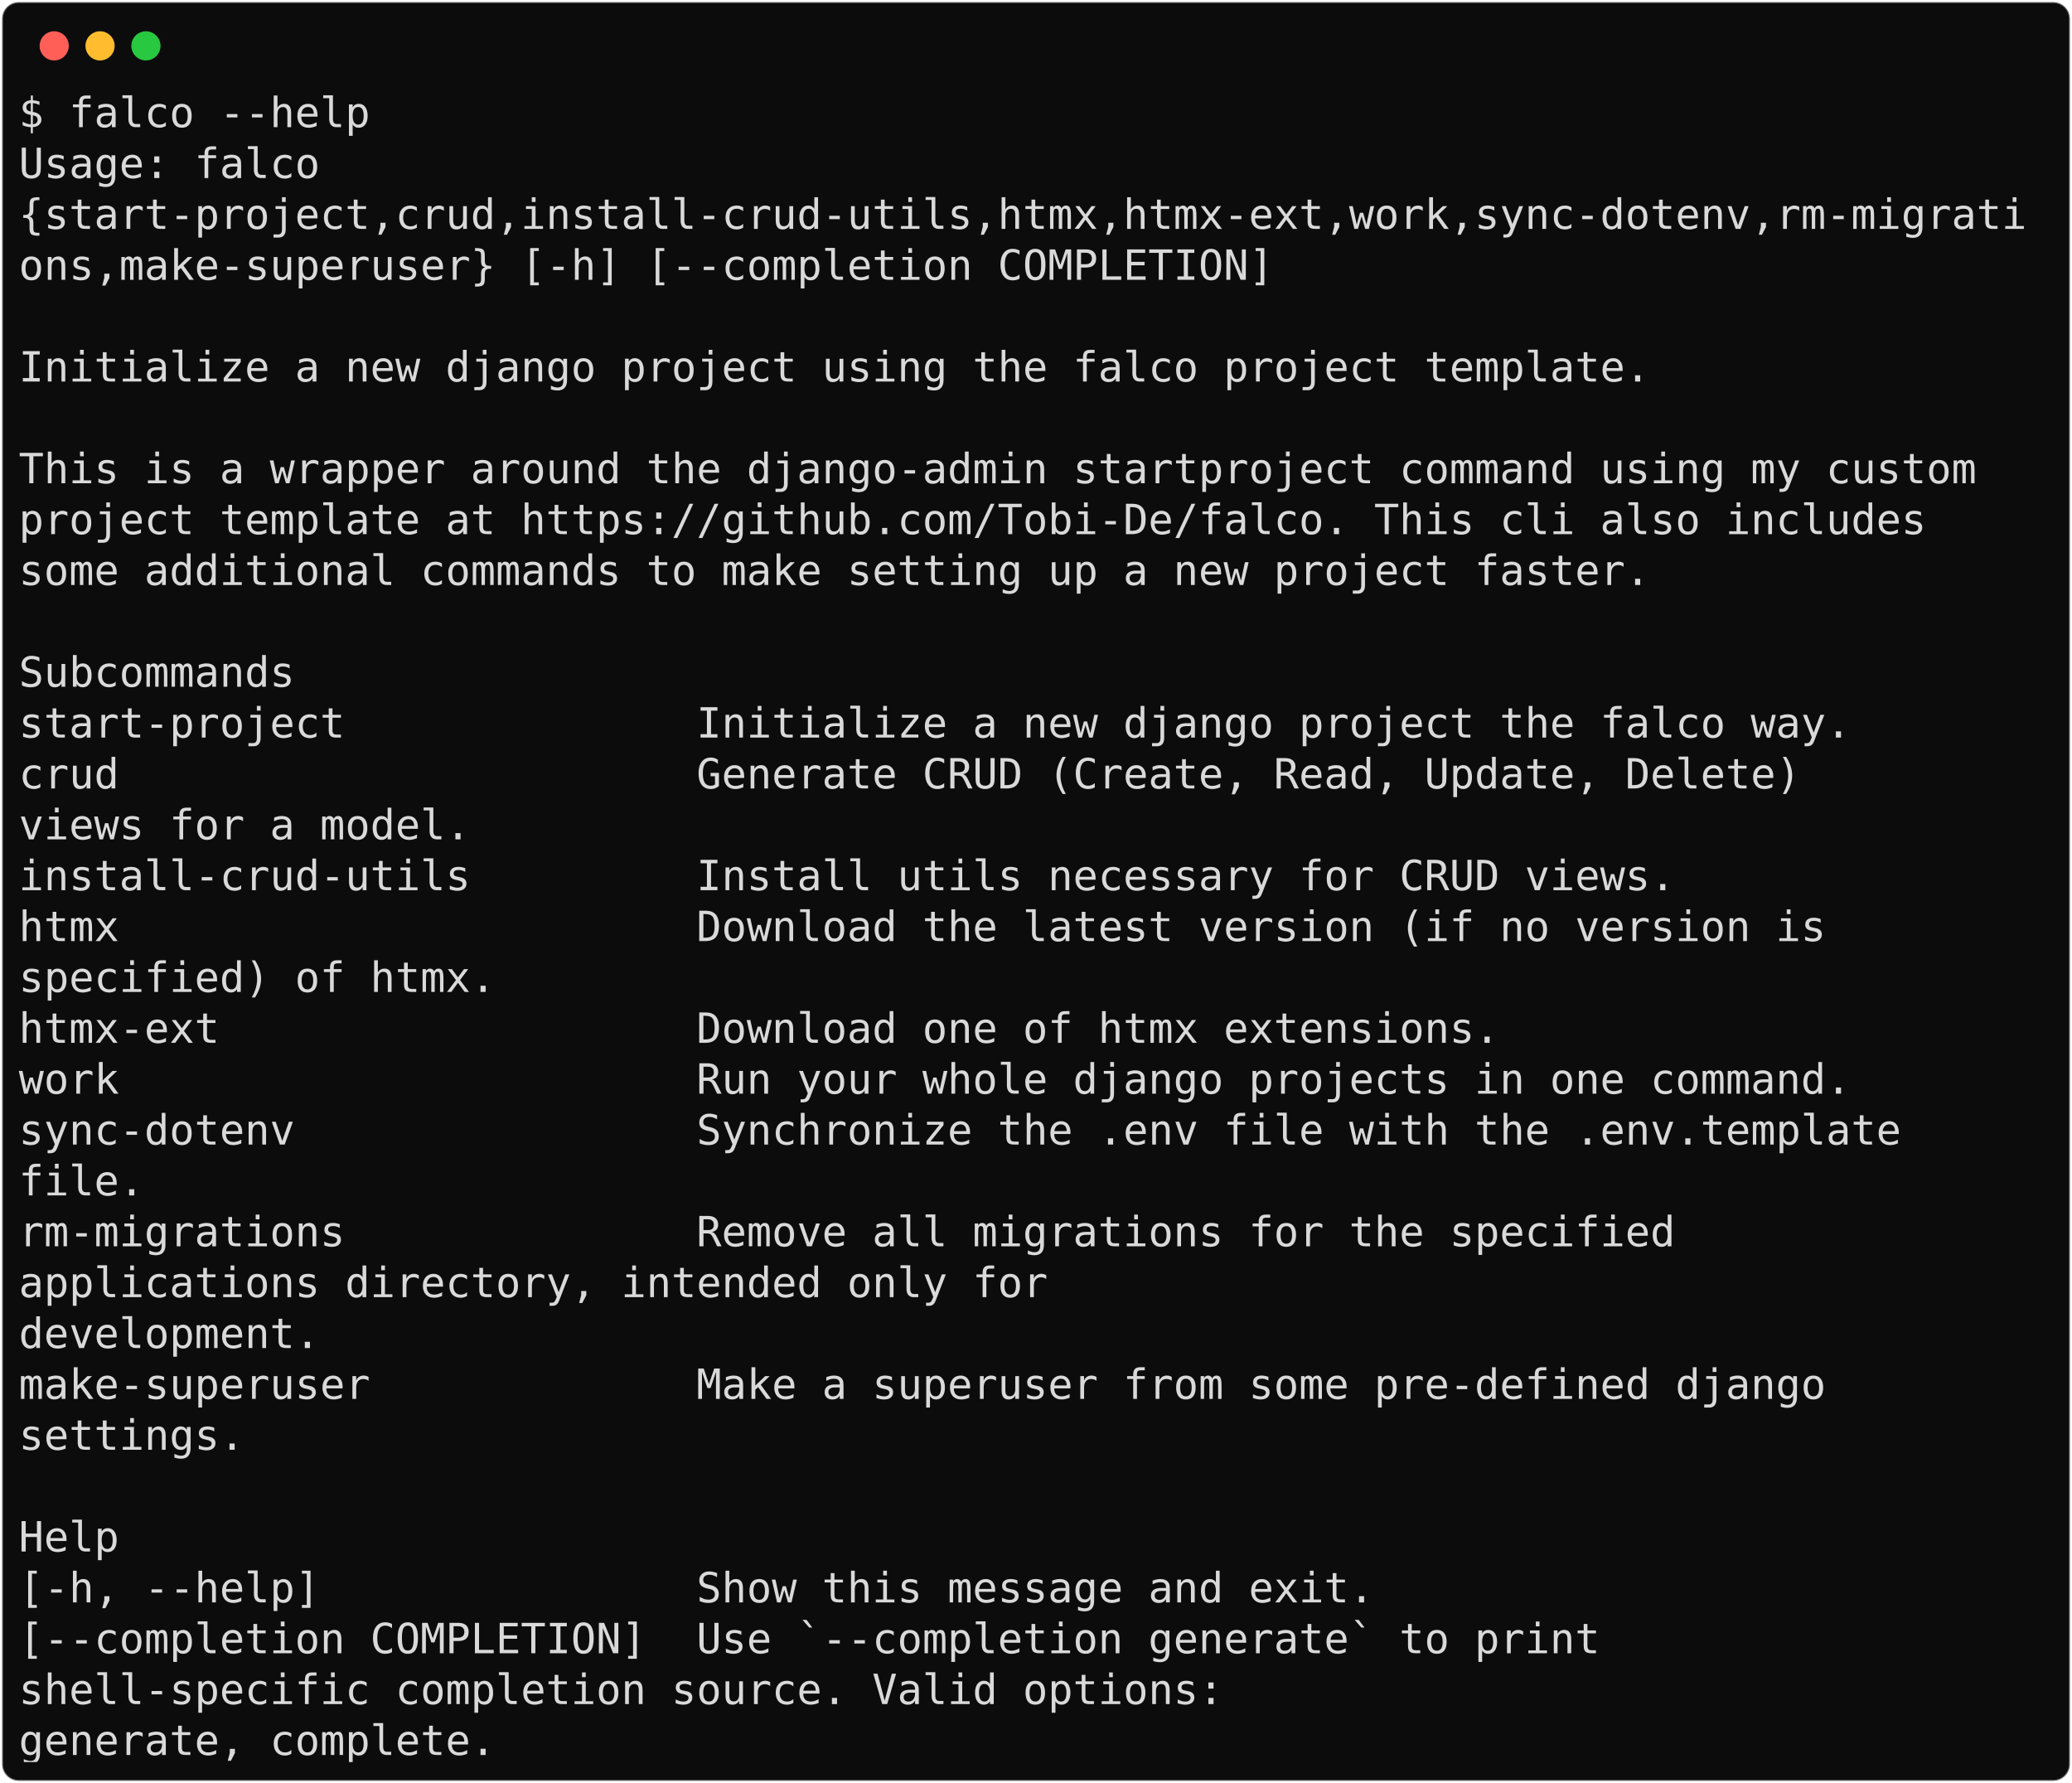
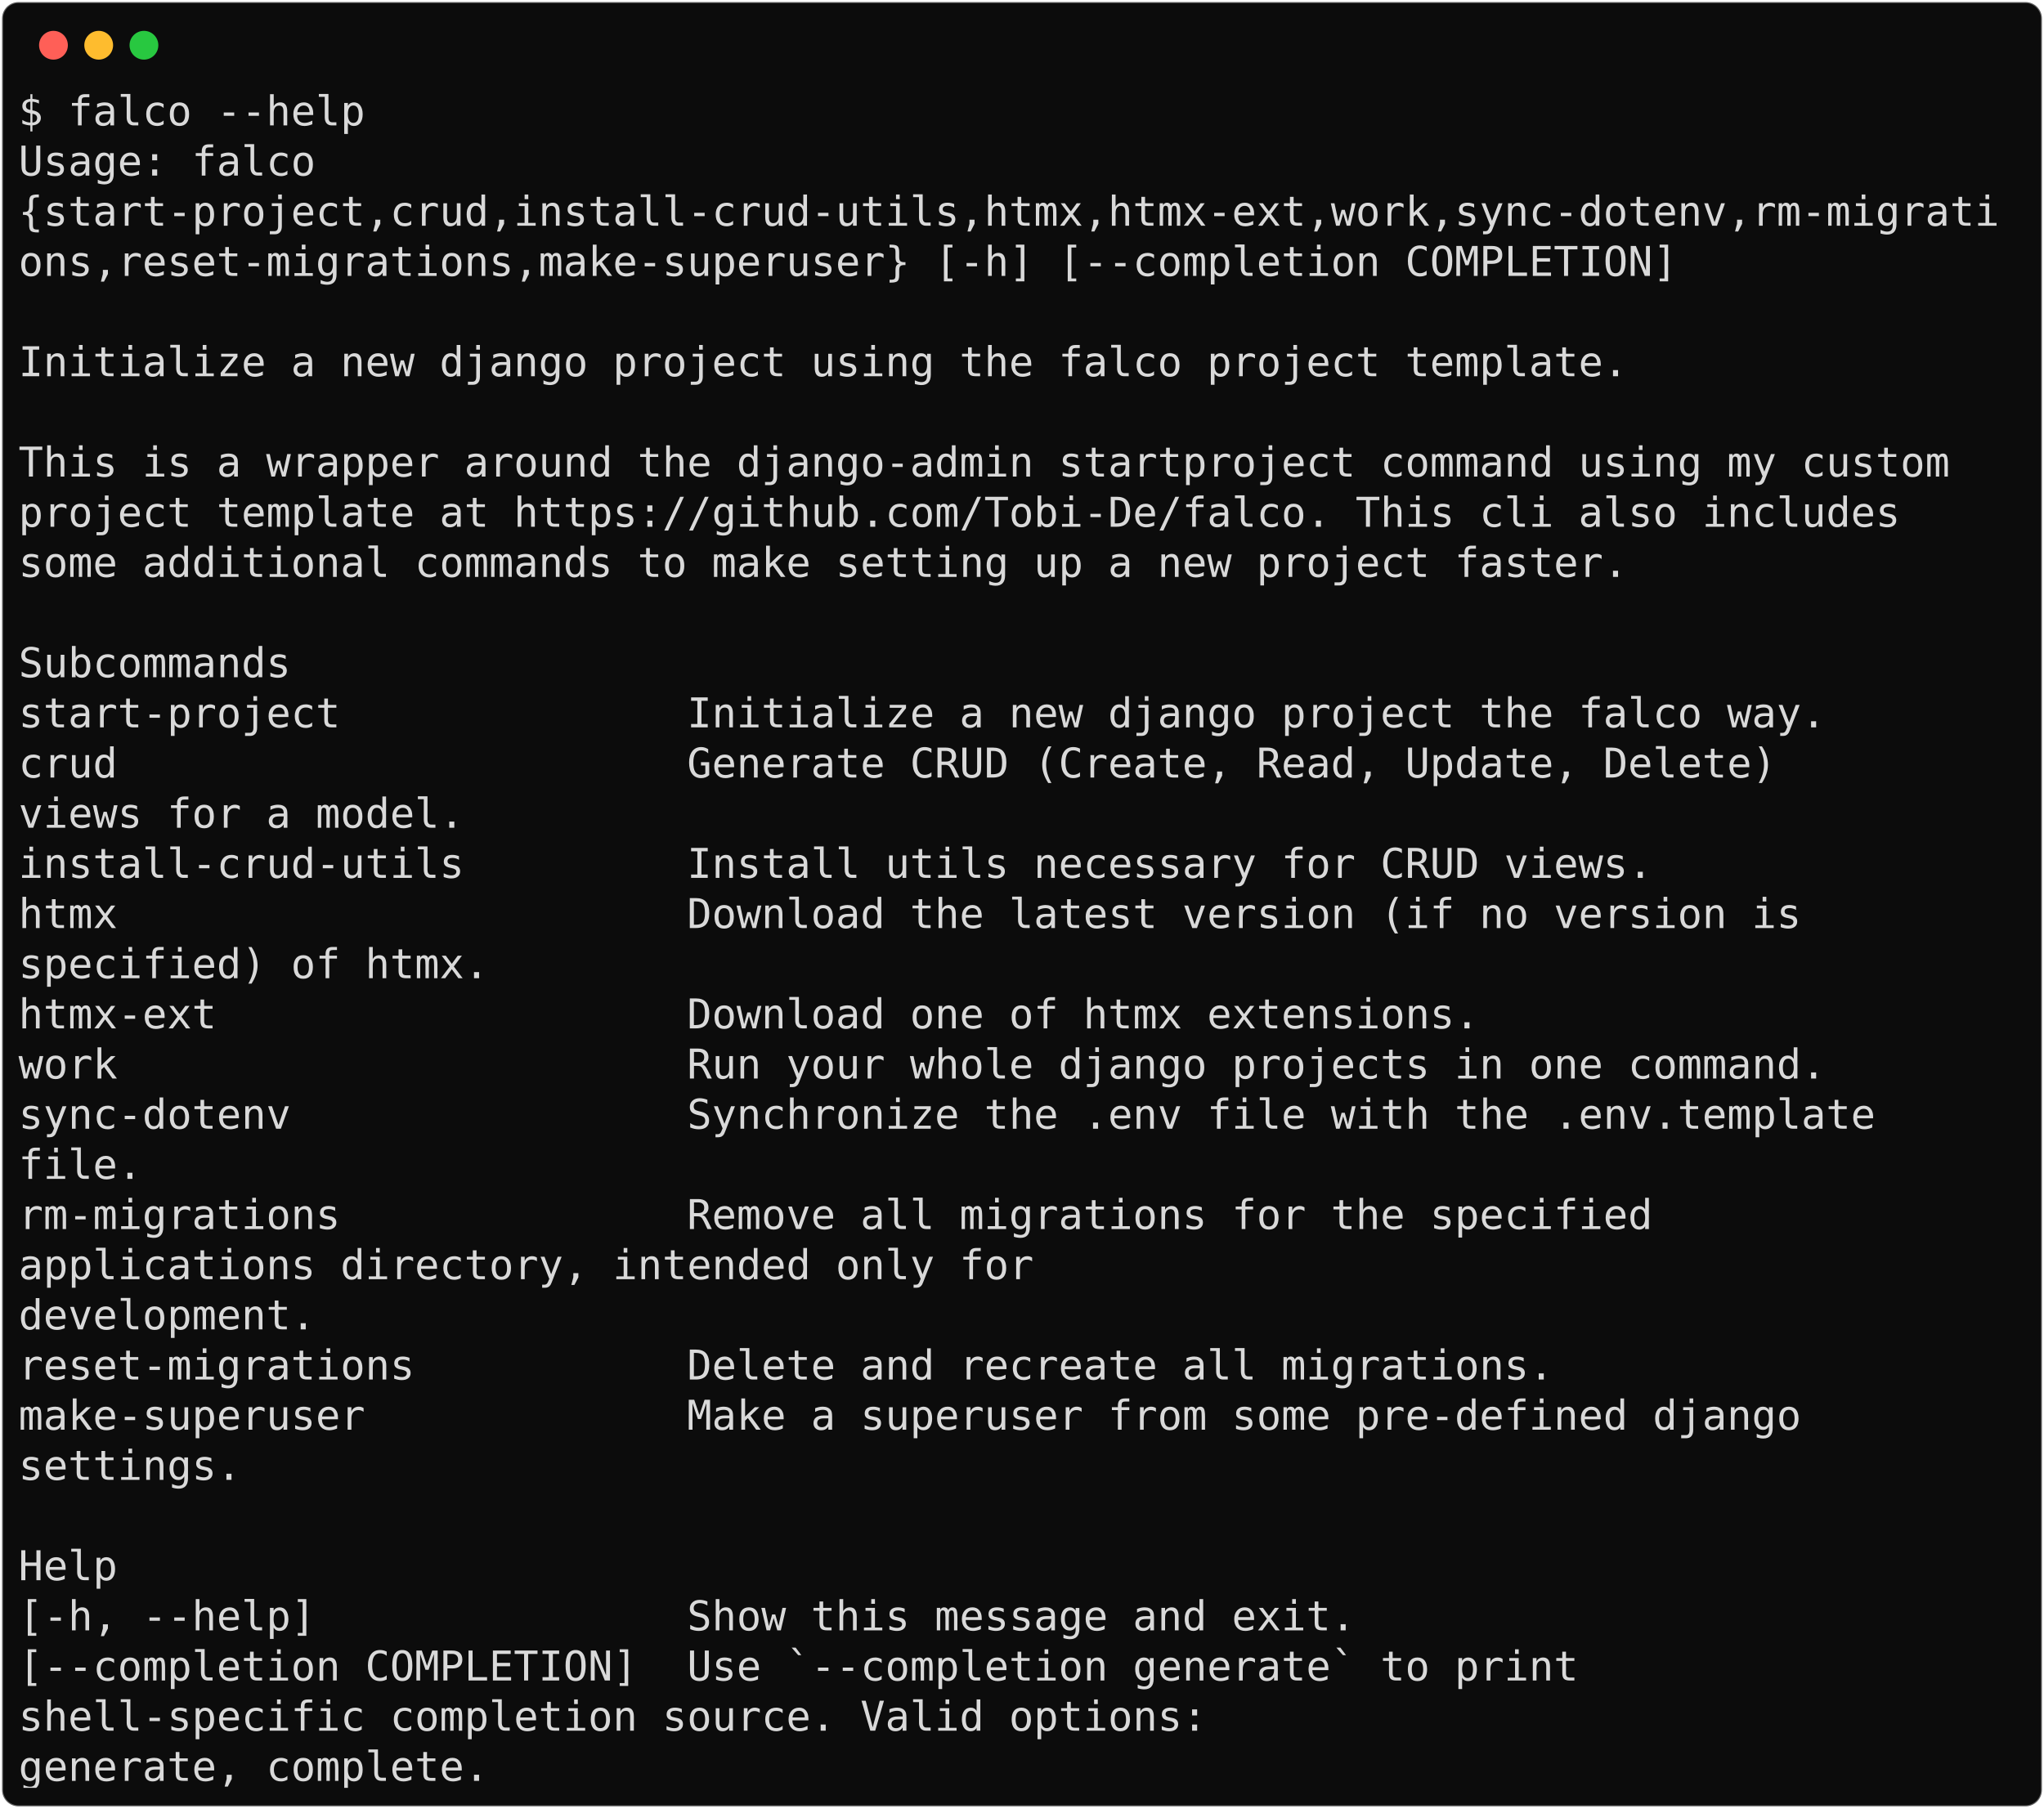
- <svg xmlns="http://www.w3.org/2000/svg" class="rich-terminal" viewBox="0 0 994 855.2">
+ <svg xmlns="http://www.w3.org/2000/svg" class="rich-terminal" viewBox="0 0 994 879.6">
  <style>

    @font-face {
        font-family: "Fira Code";
        src: local("FiraCode-Regular"),
                url("https://cdnjs.cloudflare.com/ajax/libs/firacode/6.2.0/woff2/FiraCode-Regular.woff2") format("woff2"),
                url("https://cdnjs.cloudflare.com/ajax/libs/firacode/6.2.0/woff/FiraCode-Regular.woff") format("woff");
        font-style: normal;
        font-weight: 400;
    }
    @font-face {
        font-family: "Fira Code";
        src: local("FiraCode-Bold"),
                url("https://cdnjs.cloudflare.com/ajax/libs/firacode/6.2.0/woff2/FiraCode-Bold.woff2") format("woff2"),
                url("https://cdnjs.cloudflare.com/ajax/libs/firacode/6.2.0/woff/FiraCode-Bold.woff") format("woff");
        font-style: bold;
        font-weight: 700;
    }

-     .terminal-2577810144-matrix {
+     .terminal-2571528297-matrix {
        font-family: Fira Code, monospace;
        font-size: 20px;
        line-height: 24.4px;
        font-variant-east-asian: full-width;
    }

-     .terminal-2577810144-title {
+     .terminal-2571528297-title {
        font-size: 18px;
        font-weight: bold;
        font-family: arial;
    }

-     .terminal-2577810144-r1 { fill: #d9d9d9 }
+     .terminal-2571528297-r1 { fill: #d9d9d9 }
    </style>
  <defs>
-     <clipPath id="terminal-2577810144-clip-terminal">
-       <rect x="0" y="0" width="975.0" height="804.2" />
-     </clipPath>
-     <clipPath id="terminal-2577810144-line-0">
+     <clipPath id="terminal-2571528297-clip-terminal">
+       <rect x="0" y="0" width="975.0" height="828.6" />
+     </clipPath>
+     <clipPath id="terminal-2571528297-line-0">
      <rect x="0" y="1.5" width="976" height="24.65" />
    </clipPath>
-     <clipPath id="terminal-2577810144-line-1">
+     <clipPath id="terminal-2571528297-line-1">
      <rect x="0" y="25.9" width="976" height="24.65" />
    </clipPath>
-     <clipPath id="terminal-2577810144-line-2">
+     <clipPath id="terminal-2571528297-line-2">
      <rect x="0" y="50.3" width="976" height="24.65" />
    </clipPath>
-     <clipPath id="terminal-2577810144-line-3">
+     <clipPath id="terminal-2571528297-line-3">
      <rect x="0" y="74.7" width="976" height="24.65" />
    </clipPath>
-     <clipPath id="terminal-2577810144-line-4">
+     <clipPath id="terminal-2571528297-line-4">
      <rect x="0" y="99.1" width="976" height="24.65" />
    </clipPath>
-     <clipPath id="terminal-2577810144-line-5">
+     <clipPath id="terminal-2571528297-line-5">
      <rect x="0" y="123.5" width="976" height="24.65" />
    </clipPath>
-     <clipPath id="terminal-2577810144-line-6">
+     <clipPath id="terminal-2571528297-line-6">
      <rect x="0" y="147.9" width="976" height="24.65" />
    </clipPath>
-     <clipPath id="terminal-2577810144-line-7">
+     <clipPath id="terminal-2571528297-line-7">
      <rect x="0" y="172.3" width="976" height="24.65" />
    </clipPath>
-     <clipPath id="terminal-2577810144-line-8">
+     <clipPath id="terminal-2571528297-line-8">
      <rect x="0" y="196.7" width="976" height="24.65" />
    </clipPath>
-     <clipPath id="terminal-2577810144-line-9">
+     <clipPath id="terminal-2571528297-line-9">
      <rect x="0" y="221.1" width="976" height="24.65" />
    </clipPath>
-     <clipPath id="terminal-2577810144-line-10">
+     <clipPath id="terminal-2571528297-line-10">
      <rect x="0" y="245.5" width="976" height="24.65" />
    </clipPath>
-     <clipPath id="terminal-2577810144-line-11">
+     <clipPath id="terminal-2571528297-line-11">
      <rect x="0" y="269.9" width="976" height="24.65" />
    </clipPath>
-     <clipPath id="terminal-2577810144-line-12">
+     <clipPath id="terminal-2571528297-line-12">
      <rect x="0" y="294.3" width="976" height="24.65" />
    </clipPath>
-     <clipPath id="terminal-2577810144-line-13">
+     <clipPath id="terminal-2571528297-line-13">
      <rect x="0" y="318.7" width="976" height="24.65" />
    </clipPath>
-     <clipPath id="terminal-2577810144-line-14">
+     <clipPath id="terminal-2571528297-line-14">
      <rect x="0" y="343.1" width="976" height="24.65" />
    </clipPath>
-     <clipPath id="terminal-2577810144-line-15">
+     <clipPath id="terminal-2571528297-line-15">
      <rect x="0" y="367.5" width="976" height="24.65" />
    </clipPath>
-     <clipPath id="terminal-2577810144-line-16">
+     <clipPath id="terminal-2571528297-line-16">
      <rect x="0" y="391.9" width="976" height="24.65" />
    </clipPath>
-     <clipPath id="terminal-2577810144-line-17">
+     <clipPath id="terminal-2571528297-line-17">
      <rect x="0" y="416.3" width="976" height="24.65" />
    </clipPath>
-     <clipPath id="terminal-2577810144-line-18">
+     <clipPath id="terminal-2571528297-line-18">
      <rect x="0" y="440.7" width="976" height="24.65" />
    </clipPath>
-     <clipPath id="terminal-2577810144-line-19">
+     <clipPath id="terminal-2571528297-line-19">
      <rect x="0" y="465.1" width="976" height="24.65" />
    </clipPath>
-     <clipPath id="terminal-2577810144-line-20">
+     <clipPath id="terminal-2571528297-line-20">
      <rect x="0" y="489.5" width="976" height="24.65" />
    </clipPath>
-     <clipPath id="terminal-2577810144-line-21">
+     <clipPath id="terminal-2571528297-line-21">
      <rect x="0" y="513.9" width="976" height="24.65" />
    </clipPath>
-     <clipPath id="terminal-2577810144-line-22">
+     <clipPath id="terminal-2571528297-line-22">
      <rect x="0" y="538.3" width="976" height="24.65" />
    </clipPath>
-     <clipPath id="terminal-2577810144-line-23">
+     <clipPath id="terminal-2571528297-line-23">
      <rect x="0" y="562.7" width="976" height="24.65" />
    </clipPath>
-     <clipPath id="terminal-2577810144-line-24">
+     <clipPath id="terminal-2571528297-line-24">
      <rect x="0" y="587.1" width="976" height="24.65" />
    </clipPath>
-     <clipPath id="terminal-2577810144-line-25">
+     <clipPath id="terminal-2571528297-line-25">
      <rect x="0" y="611.5" width="976" height="24.65" />
    </clipPath>
-     <clipPath id="terminal-2577810144-line-26">
+     <clipPath id="terminal-2571528297-line-26">
      <rect x="0" y="635.9" width="976" height="24.65" />
    </clipPath>
-     <clipPath id="terminal-2577810144-line-27">
+     <clipPath id="terminal-2571528297-line-27">
      <rect x="0" y="660.3" width="976" height="24.65" />
    </clipPath>
-     <clipPath id="terminal-2577810144-line-28">
+     <clipPath id="terminal-2571528297-line-28">
      <rect x="0" y="684.7" width="976" height="24.65" />
    </clipPath>
-     <clipPath id="terminal-2577810144-line-29">
+     <clipPath id="terminal-2571528297-line-29">
      <rect x="0" y="709.1" width="976" height="24.65" />
    </clipPath>
-     <clipPath id="terminal-2577810144-line-30">
+     <clipPath id="terminal-2571528297-line-30">
      <rect x="0" y="733.5" width="976" height="24.65" />
    </clipPath>
-     <clipPath id="terminal-2577810144-line-31">
+     <clipPath id="terminal-2571528297-line-31">
      <rect x="0" y="757.9" width="976" height="24.65" />
    </clipPath>
+     <clipPath id="terminal-2571528297-line-32">
+       <rect x="0" y="782.3" width="976" height="24.65" />
+     </clipPath>
  </defs>
-   <rect fill="#0c0c0c" stroke="rgba(255,255,255,0.35)" stroke-width="1" x="1" y="1" width="992" height="853.2" rx="8" />
+   <rect fill="#0c0c0c" stroke="rgba(255,255,255,0.35)" stroke-width="1" x="1" y="1" width="992" height="877.6" rx="8" />
  <g transform="translate(26,22)">
    <circle cx="0" cy="0" r="7" fill="#ff5f57" />
    <circle cx="22" cy="0" r="7" fill="#febc2e" />
    <circle cx="44" cy="0" r="7" fill="#28c840" />
  </g>
-   <g transform="translate(9, 41)" clip-path="url(#terminal-2577810144-clip-terminal)">
-     <g class="terminal-2577810144-matrix">
-       <text class="terminal-2577810144-r1" x="0" y="20" textLength="170.8" clip-path="url(#terminal-2577810144-line-0)">$ falco --help</text>
-       <text class="terminal-2577810144-r1" x="976" y="20" textLength="12.2" clip-path="url(#terminal-2577810144-line-0)">
- </text>
-       <text class="terminal-2577810144-r1" x="0" y="44.4" textLength="158.6" clip-path="url(#terminal-2577810144-line-1)">Usage: falco </text>
-       <text class="terminal-2577810144-r1" x="976" y="44.4" textLength="12.2" clip-path="url(#terminal-2577810144-line-1)">
- </text>
-       <text class="terminal-2577810144-r1" x="0" y="68.8" textLength="976" clip-path="url(#terminal-2577810144-line-2)">{start-project,crud,install-crud-utils,htmx,htmx-ext,work,sync-dotenv,rm-migrati</text>
-       <text class="terminal-2577810144-r1" x="976" y="68.8" textLength="12.2" clip-path="url(#terminal-2577810144-line-2)">
- </text>
-       <text class="terminal-2577810144-r1" x="0" y="93.2" textLength="610" clip-path="url(#terminal-2577810144-line-3)">ons,make-superuser} [-h] [--completion COMPLETION]</text>
-       <text class="terminal-2577810144-r1" x="976" y="93.2" textLength="12.2" clip-path="url(#terminal-2577810144-line-3)">
- </text>
-       <text class="terminal-2577810144-r1" x="976" y="117.6" textLength="12.2" clip-path="url(#terminal-2577810144-line-4)">
- </text>
-       <text class="terminal-2577810144-r1" x="0" y="142" textLength="976" clip-path="url(#terminal-2577810144-line-5)">  Initialize a new django project using the falco project template.             </text>
-       <text class="terminal-2577810144-r1" x="976" y="142" textLength="12.2" clip-path="url(#terminal-2577810144-line-5)">
- </text>
-       <text class="terminal-2577810144-r1" x="976" y="166.4" textLength="12.2" clip-path="url(#terminal-2577810144-line-6)">
- </text>
-       <text class="terminal-2577810144-r1" x="0" y="190.8" textLength="976" clip-path="url(#terminal-2577810144-line-7)">  This is a wrapper around the django-admin startproject command using my custom</text>
-       <text class="terminal-2577810144-r1" x="976" y="190.8" textLength="12.2" clip-path="url(#terminal-2577810144-line-7)">
- </text>
-       <text class="terminal-2577810144-r1" x="0" y="215.2" textLength="976" clip-path="url(#terminal-2577810144-line-8)">  project template at https://github.com/Tobi-De/falco. This cli also includes  </text>
-       <text class="terminal-2577810144-r1" x="976" y="215.2" textLength="12.2" clip-path="url(#terminal-2577810144-line-8)">
- </text>
-       <text class="terminal-2577810144-r1" x="0" y="239.6" textLength="976" clip-path="url(#terminal-2577810144-line-9)">  some additional commands to make setting up a new project faster.             </text>
-       <text class="terminal-2577810144-r1" x="976" y="239.6" textLength="12.2" clip-path="url(#terminal-2577810144-line-9)">
- </text>
-       <text class="terminal-2577810144-r1" x="976" y="264" textLength="12.2" clip-path="url(#terminal-2577810144-line-10)">
- </text>
-       <text class="terminal-2577810144-r1" x="0" y="288.4" textLength="976" clip-path="url(#terminal-2577810144-line-11)">  Subcommands                                                                   </text>
-       <text class="terminal-2577810144-r1" x="976" y="288.4" textLength="12.2" clip-path="url(#terminal-2577810144-line-11)">
- </text>
-       <text class="terminal-2577810144-r1" x="0" y="312.8" textLength="976" clip-path="url(#terminal-2577810144-line-12)">    start-project              Initialize a new django project the falco way.   </text>
-       <text class="terminal-2577810144-r1" x="976" y="312.8" textLength="12.2" clip-path="url(#terminal-2577810144-line-12)">
- </text>
-       <text class="terminal-2577810144-r1" x="0" y="337.2" textLength="976" clip-path="url(#terminal-2577810144-line-13)">    crud                       Generate CRUD (Create, Read, Update, Delete)     </text>
-       <text class="terminal-2577810144-r1" x="976" y="337.2" textLength="12.2" clip-path="url(#terminal-2577810144-line-13)">
- </text>
-       <text class="terminal-2577810144-r1" x="0" y="361.6" textLength="976" clip-path="url(#terminal-2577810144-line-14)">                               views for a model.                               </text>
-       <text class="terminal-2577810144-r1" x="976" y="361.6" textLength="12.2" clip-path="url(#terminal-2577810144-line-14)">
- </text>
-       <text class="terminal-2577810144-r1" x="0" y="386" textLength="976" clip-path="url(#terminal-2577810144-line-15)">    install-crud-utils         Install utils necessary for CRUD views.          </text>
-       <text class="terminal-2577810144-r1" x="976" y="386" textLength="12.2" clip-path="url(#terminal-2577810144-line-15)">
- </text>
-       <text class="terminal-2577810144-r1" x="0" y="410.4" textLength="976" clip-path="url(#terminal-2577810144-line-16)">    htmx                       Download the latest version (if no version is    </text>
-       <text class="terminal-2577810144-r1" x="976" y="410.4" textLength="12.2" clip-path="url(#terminal-2577810144-line-16)">
- </text>
-       <text class="terminal-2577810144-r1" x="0" y="434.8" textLength="976" clip-path="url(#terminal-2577810144-line-17)">                               specified) of htmx.                              </text>
-       <text class="terminal-2577810144-r1" x="976" y="434.8" textLength="12.2" clip-path="url(#terminal-2577810144-line-17)">
- </text>
-       <text class="terminal-2577810144-r1" x="0" y="459.2" textLength="976" clip-path="url(#terminal-2577810144-line-18)">    htmx-ext                   Download one of htmx extensions.                 </text>
-       <text class="terminal-2577810144-r1" x="976" y="459.2" textLength="12.2" clip-path="url(#terminal-2577810144-line-18)">
- </text>
-       <text class="terminal-2577810144-r1" x="0" y="483.6" textLength="976" clip-path="url(#terminal-2577810144-line-19)">    work                       Run your whole django projects in one command.   </text>
-       <text class="terminal-2577810144-r1" x="976" y="483.6" textLength="12.2" clip-path="url(#terminal-2577810144-line-19)">
- </text>
-       <text class="terminal-2577810144-r1" x="0" y="508" textLength="976" clip-path="url(#terminal-2577810144-line-20)">    sync-dotenv                Synchronize the .env file with the .env.template </text>
-       <text class="terminal-2577810144-r1" x="976" y="508" textLength="12.2" clip-path="url(#terminal-2577810144-line-20)">
- </text>
-       <text class="terminal-2577810144-r1" x="0" y="532.4" textLength="976" clip-path="url(#terminal-2577810144-line-21)">                               file.                                            </text>
-       <text class="terminal-2577810144-r1" x="976" y="532.4" textLength="12.2" clip-path="url(#terminal-2577810144-line-21)">
- </text>
-       <text class="terminal-2577810144-r1" x="0" y="556.8" textLength="976" clip-path="url(#terminal-2577810144-line-22)">    rm-migrations              Remove all migrations for the specified          </text>
-       <text class="terminal-2577810144-r1" x="976" y="556.8" textLength="12.2" clip-path="url(#terminal-2577810144-line-22)">
- </text>
-       <text class="terminal-2577810144-r1" x="0" y="581.2" textLength="976" clip-path="url(#terminal-2577810144-line-23)">                               applications directory, intended only for        </text>
-       <text class="terminal-2577810144-r1" x="976" y="581.2" textLength="12.2" clip-path="url(#terminal-2577810144-line-23)">
- </text>
-       <text class="terminal-2577810144-r1" x="0" y="605.6" textLength="976" clip-path="url(#terminal-2577810144-line-24)">                               development.                                     </text>
-       <text class="terminal-2577810144-r1" x="976" y="605.6" textLength="12.2" clip-path="url(#terminal-2577810144-line-24)">
- </text>
-       <text class="terminal-2577810144-r1" x="0" y="630" textLength="976" clip-path="url(#terminal-2577810144-line-25)">    make-superuser             Make a superuser from some pre-defined django    </text>
-       <text class="terminal-2577810144-r1" x="976" y="630" textLength="12.2" clip-path="url(#terminal-2577810144-line-25)">
- </text>
-       <text class="terminal-2577810144-r1" x="0" y="654.4" textLength="976" clip-path="url(#terminal-2577810144-line-26)">                               settings.                                        </text>
-       <text class="terminal-2577810144-r1" x="976" y="654.4" textLength="12.2" clip-path="url(#terminal-2577810144-line-26)">
- </text>
-       <text class="terminal-2577810144-r1" x="976" y="678.8" textLength="12.2" clip-path="url(#terminal-2577810144-line-27)">
- </text>
-       <text class="terminal-2577810144-r1" x="0" y="703.2" textLength="976" clip-path="url(#terminal-2577810144-line-28)">  Help                                                                          </text>
-       <text class="terminal-2577810144-r1" x="976" y="703.2" textLength="12.2" clip-path="url(#terminal-2577810144-line-28)">
- </text>
-       <text class="terminal-2577810144-r1" x="0" y="727.6" textLength="976" clip-path="url(#terminal-2577810144-line-29)">    [-h, --help]               Show this message and exit.                      </text>
-       <text class="terminal-2577810144-r1" x="976" y="727.6" textLength="12.2" clip-path="url(#terminal-2577810144-line-29)">
- </text>
-       <text class="terminal-2577810144-r1" x="0" y="752" textLength="976" clip-path="url(#terminal-2577810144-line-30)">    [--completion COMPLETION]  Use `--completion generate` to print             </text>
-       <text class="terminal-2577810144-r1" x="976" y="752" textLength="12.2" clip-path="url(#terminal-2577810144-line-30)">
- </text>
-       <text class="terminal-2577810144-r1" x="0" y="776.4" textLength="976" clip-path="url(#terminal-2577810144-line-31)">                               shell-specific completion source. Valid options: </text>
-       <text class="terminal-2577810144-r1" x="976" y="776.4" textLength="12.2" clip-path="url(#terminal-2577810144-line-31)">
- </text>
-       <text class="terminal-2577810144-r1" x="0" y="800.8" textLength="610" clip-path="url(#terminal-2577810144-line-32)">                               generate, complete.</text>
-       <text class="terminal-2577810144-r1" x="976" y="800.8" textLength="12.2" clip-path="url(#terminal-2577810144-line-32)">
+   <g transform="translate(9, 41)" clip-path="url(#terminal-2571528297-clip-terminal)">
+     <g class="terminal-2571528297-matrix">
+       <text class="terminal-2571528297-r1" x="0" y="20" textLength="170.8" clip-path="url(#terminal-2571528297-line-0)">$ falco --help</text>
+       <text class="terminal-2571528297-r1" x="976" y="20" textLength="12.2" clip-path="url(#terminal-2571528297-line-0)">
+ </text>
+       <text class="terminal-2571528297-r1" x="0" y="44.4" textLength="158.6" clip-path="url(#terminal-2571528297-line-1)">Usage: falco </text>
+       <text class="terminal-2571528297-r1" x="976" y="44.4" textLength="12.2" clip-path="url(#terminal-2571528297-line-1)">
+ </text>
+       <text class="terminal-2571528297-r1" x="0" y="68.8" textLength="976" clip-path="url(#terminal-2571528297-line-2)">{start-project,crud,install-crud-utils,htmx,htmx-ext,work,sync-dotenv,rm-migrati</text>
+       <text class="terminal-2571528297-r1" x="976" y="68.8" textLength="12.2" clip-path="url(#terminal-2571528297-line-2)">
+ </text>
+       <text class="terminal-2571528297-r1" x="0" y="93.2" textLength="817.4" clip-path="url(#terminal-2571528297-line-3)">ons,reset-migrations,make-superuser} [-h] [--completion COMPLETION]</text>
+       <text class="terminal-2571528297-r1" x="976" y="93.2" textLength="12.2" clip-path="url(#terminal-2571528297-line-3)">
+ </text>
+       <text class="terminal-2571528297-r1" x="976" y="117.6" textLength="12.2" clip-path="url(#terminal-2571528297-line-4)">
+ </text>
+       <text class="terminal-2571528297-r1" x="0" y="142" textLength="976" clip-path="url(#terminal-2571528297-line-5)">  Initialize a new django project using the falco project template.             </text>
+       <text class="terminal-2571528297-r1" x="976" y="142" textLength="12.2" clip-path="url(#terminal-2571528297-line-5)">
+ </text>
+       <text class="terminal-2571528297-r1" x="976" y="166.4" textLength="12.2" clip-path="url(#terminal-2571528297-line-6)">
+ </text>
+       <text class="terminal-2571528297-r1" x="0" y="190.8" textLength="976" clip-path="url(#terminal-2571528297-line-7)">  This is a wrapper around the django-admin startproject command using my custom</text>
+       <text class="terminal-2571528297-r1" x="976" y="190.8" textLength="12.2" clip-path="url(#terminal-2571528297-line-7)">
+ </text>
+       <text class="terminal-2571528297-r1" x="0" y="215.2" textLength="976" clip-path="url(#terminal-2571528297-line-8)">  project template at https://github.com/Tobi-De/falco. This cli also includes  </text>
+       <text class="terminal-2571528297-r1" x="976" y="215.2" textLength="12.2" clip-path="url(#terminal-2571528297-line-8)">
+ </text>
+       <text class="terminal-2571528297-r1" x="0" y="239.6" textLength="976" clip-path="url(#terminal-2571528297-line-9)">  some additional commands to make setting up a new project faster.             </text>
+       <text class="terminal-2571528297-r1" x="976" y="239.6" textLength="12.2" clip-path="url(#terminal-2571528297-line-9)">
+ </text>
+       <text class="terminal-2571528297-r1" x="976" y="264" textLength="12.2" clip-path="url(#terminal-2571528297-line-10)">
+ </text>
+       <text class="terminal-2571528297-r1" x="0" y="288.4" textLength="976" clip-path="url(#terminal-2571528297-line-11)">  Subcommands                                                                   </text>
+       <text class="terminal-2571528297-r1" x="976" y="288.4" textLength="12.2" clip-path="url(#terminal-2571528297-line-11)">
+ </text>
+       <text class="terminal-2571528297-r1" x="0" y="312.8" textLength="976" clip-path="url(#terminal-2571528297-line-12)">    start-project              Initialize a new django project the falco way.   </text>
+       <text class="terminal-2571528297-r1" x="976" y="312.8" textLength="12.2" clip-path="url(#terminal-2571528297-line-12)">
+ </text>
+       <text class="terminal-2571528297-r1" x="0" y="337.2" textLength="976" clip-path="url(#terminal-2571528297-line-13)">    crud                       Generate CRUD (Create, Read, Update, Delete)     </text>
+       <text class="terminal-2571528297-r1" x="976" y="337.2" textLength="12.2" clip-path="url(#terminal-2571528297-line-13)">
+ </text>
+       <text class="terminal-2571528297-r1" x="0" y="361.6" textLength="976" clip-path="url(#terminal-2571528297-line-14)">                               views for a model.                               </text>
+       <text class="terminal-2571528297-r1" x="976" y="361.6" textLength="12.2" clip-path="url(#terminal-2571528297-line-14)">
+ </text>
+       <text class="terminal-2571528297-r1" x="0" y="386" textLength="976" clip-path="url(#terminal-2571528297-line-15)">    install-crud-utils         Install utils necessary for CRUD views.          </text>
+       <text class="terminal-2571528297-r1" x="976" y="386" textLength="12.2" clip-path="url(#terminal-2571528297-line-15)">
+ </text>
+       <text class="terminal-2571528297-r1" x="0" y="410.4" textLength="976" clip-path="url(#terminal-2571528297-line-16)">    htmx                       Download the latest version (if no version is    </text>
+       <text class="terminal-2571528297-r1" x="976" y="410.4" textLength="12.2" clip-path="url(#terminal-2571528297-line-16)">
+ </text>
+       <text class="terminal-2571528297-r1" x="0" y="434.8" textLength="976" clip-path="url(#terminal-2571528297-line-17)">                               specified) of htmx.                              </text>
+       <text class="terminal-2571528297-r1" x="976" y="434.8" textLength="12.2" clip-path="url(#terminal-2571528297-line-17)">
+ </text>
+       <text class="terminal-2571528297-r1" x="0" y="459.2" textLength="976" clip-path="url(#terminal-2571528297-line-18)">    htmx-ext                   Download one of htmx extensions.                 </text>
+       <text class="terminal-2571528297-r1" x="976" y="459.2" textLength="12.2" clip-path="url(#terminal-2571528297-line-18)">
+ </text>
+       <text class="terminal-2571528297-r1" x="0" y="483.6" textLength="976" clip-path="url(#terminal-2571528297-line-19)">    work                       Run your whole django projects in one command.   </text>
+       <text class="terminal-2571528297-r1" x="976" y="483.6" textLength="12.2" clip-path="url(#terminal-2571528297-line-19)">
+ </text>
+       <text class="terminal-2571528297-r1" x="0" y="508" textLength="976" clip-path="url(#terminal-2571528297-line-20)">    sync-dotenv                Synchronize the .env file with the .env.template </text>
+       <text class="terminal-2571528297-r1" x="976" y="508" textLength="12.2" clip-path="url(#terminal-2571528297-line-20)">
+ </text>
+       <text class="terminal-2571528297-r1" x="0" y="532.4" textLength="976" clip-path="url(#terminal-2571528297-line-21)">                               file.                                            </text>
+       <text class="terminal-2571528297-r1" x="976" y="532.4" textLength="12.2" clip-path="url(#terminal-2571528297-line-21)">
+ </text>
+       <text class="terminal-2571528297-r1" x="0" y="556.8" textLength="976" clip-path="url(#terminal-2571528297-line-22)">    rm-migrations              Remove all migrations for the specified          </text>
+       <text class="terminal-2571528297-r1" x="976" y="556.8" textLength="12.2" clip-path="url(#terminal-2571528297-line-22)">
+ </text>
+       <text class="terminal-2571528297-r1" x="0" y="581.2" textLength="976" clip-path="url(#terminal-2571528297-line-23)">                               applications directory, intended only for        </text>
+       <text class="terminal-2571528297-r1" x="976" y="581.2" textLength="12.2" clip-path="url(#terminal-2571528297-line-23)">
+ </text>
+       <text class="terminal-2571528297-r1" x="0" y="605.6" textLength="976" clip-path="url(#terminal-2571528297-line-24)">                               development.                                     </text>
+       <text class="terminal-2571528297-r1" x="976" y="605.6" textLength="12.2" clip-path="url(#terminal-2571528297-line-24)">
+ </text>
+       <text class="terminal-2571528297-r1" x="0" y="630" textLength="976" clip-path="url(#terminal-2571528297-line-25)">    reset-migrations           Delete and recreate all migrations.              </text>
+       <text class="terminal-2571528297-r1" x="976" y="630" textLength="12.2" clip-path="url(#terminal-2571528297-line-25)">
+ </text>
+       <text class="terminal-2571528297-r1" x="0" y="654.4" textLength="976" clip-path="url(#terminal-2571528297-line-26)">    make-superuser             Make a superuser from some pre-defined django    </text>
+       <text class="terminal-2571528297-r1" x="976" y="654.4" textLength="12.2" clip-path="url(#terminal-2571528297-line-26)">
+ </text>
+       <text class="terminal-2571528297-r1" x="0" y="678.8" textLength="976" clip-path="url(#terminal-2571528297-line-27)">                               settings.                                        </text>
+       <text class="terminal-2571528297-r1" x="976" y="678.8" textLength="12.2" clip-path="url(#terminal-2571528297-line-27)">
+ </text>
+       <text class="terminal-2571528297-r1" x="976" y="703.2" textLength="12.2" clip-path="url(#terminal-2571528297-line-28)">
+ </text>
+       <text class="terminal-2571528297-r1" x="0" y="727.6" textLength="976" clip-path="url(#terminal-2571528297-line-29)">  Help                                                                          </text>
+       <text class="terminal-2571528297-r1" x="976" y="727.6" textLength="12.2" clip-path="url(#terminal-2571528297-line-29)">
+ </text>
+       <text class="terminal-2571528297-r1" x="0" y="752" textLength="976" clip-path="url(#terminal-2571528297-line-30)">    [-h, --help]               Show this message and exit.                      </text>
+       <text class="terminal-2571528297-r1" x="976" y="752" textLength="12.2" clip-path="url(#terminal-2571528297-line-30)">
+ </text>
+       <text class="terminal-2571528297-r1" x="0" y="776.4" textLength="976" clip-path="url(#terminal-2571528297-line-31)">    [--completion COMPLETION]  Use `--completion generate` to print             </text>
+       <text class="terminal-2571528297-r1" x="976" y="776.4" textLength="12.2" clip-path="url(#terminal-2571528297-line-31)">
+ </text>
+       <text class="terminal-2571528297-r1" x="0" y="800.8" textLength="976" clip-path="url(#terminal-2571528297-line-32)">                               shell-specific completion source. Valid options: </text>
+       <text class="terminal-2571528297-r1" x="976" y="800.8" textLength="12.2" clip-path="url(#terminal-2571528297-line-32)">
+ </text>
+       <text class="terminal-2571528297-r1" x="0" y="825.2" textLength="610" clip-path="url(#terminal-2571528297-line-33)">                               generate, complete.</text>
+       <text class="terminal-2571528297-r1" x="976" y="825.2" textLength="12.2" clip-path="url(#terminal-2571528297-line-33)">
</text>
    </g>
  </g>
</svg>
